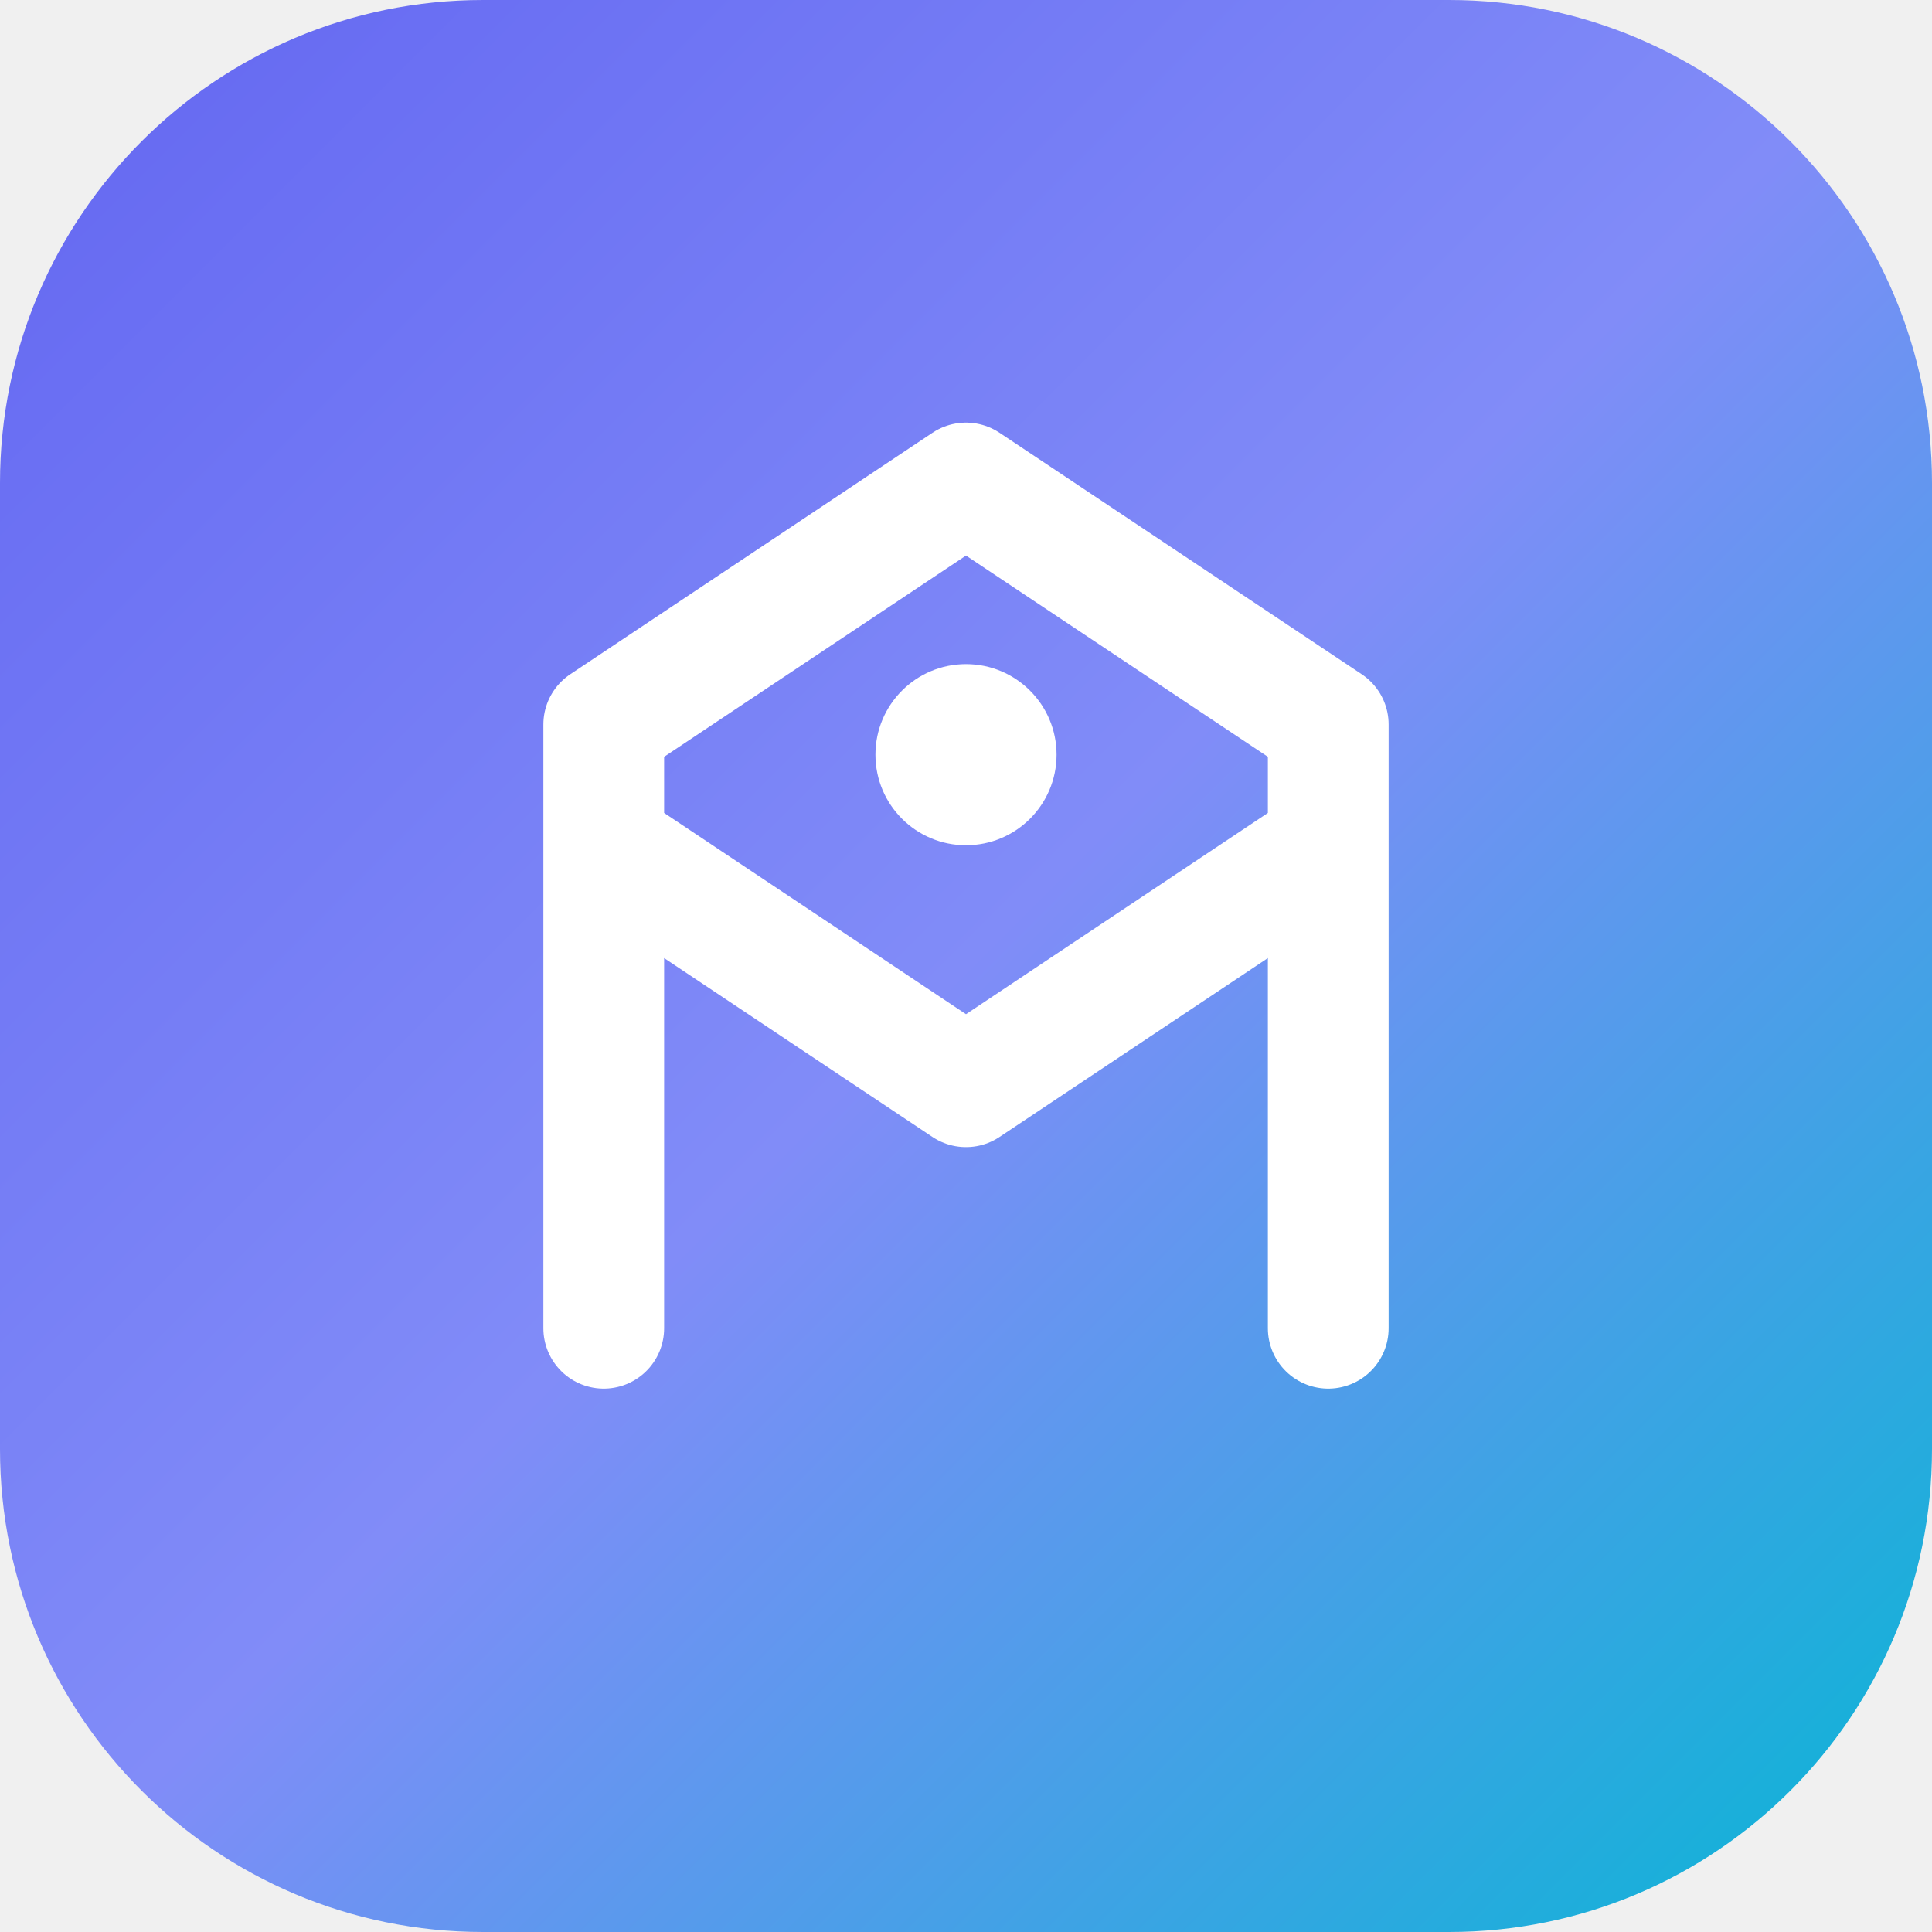
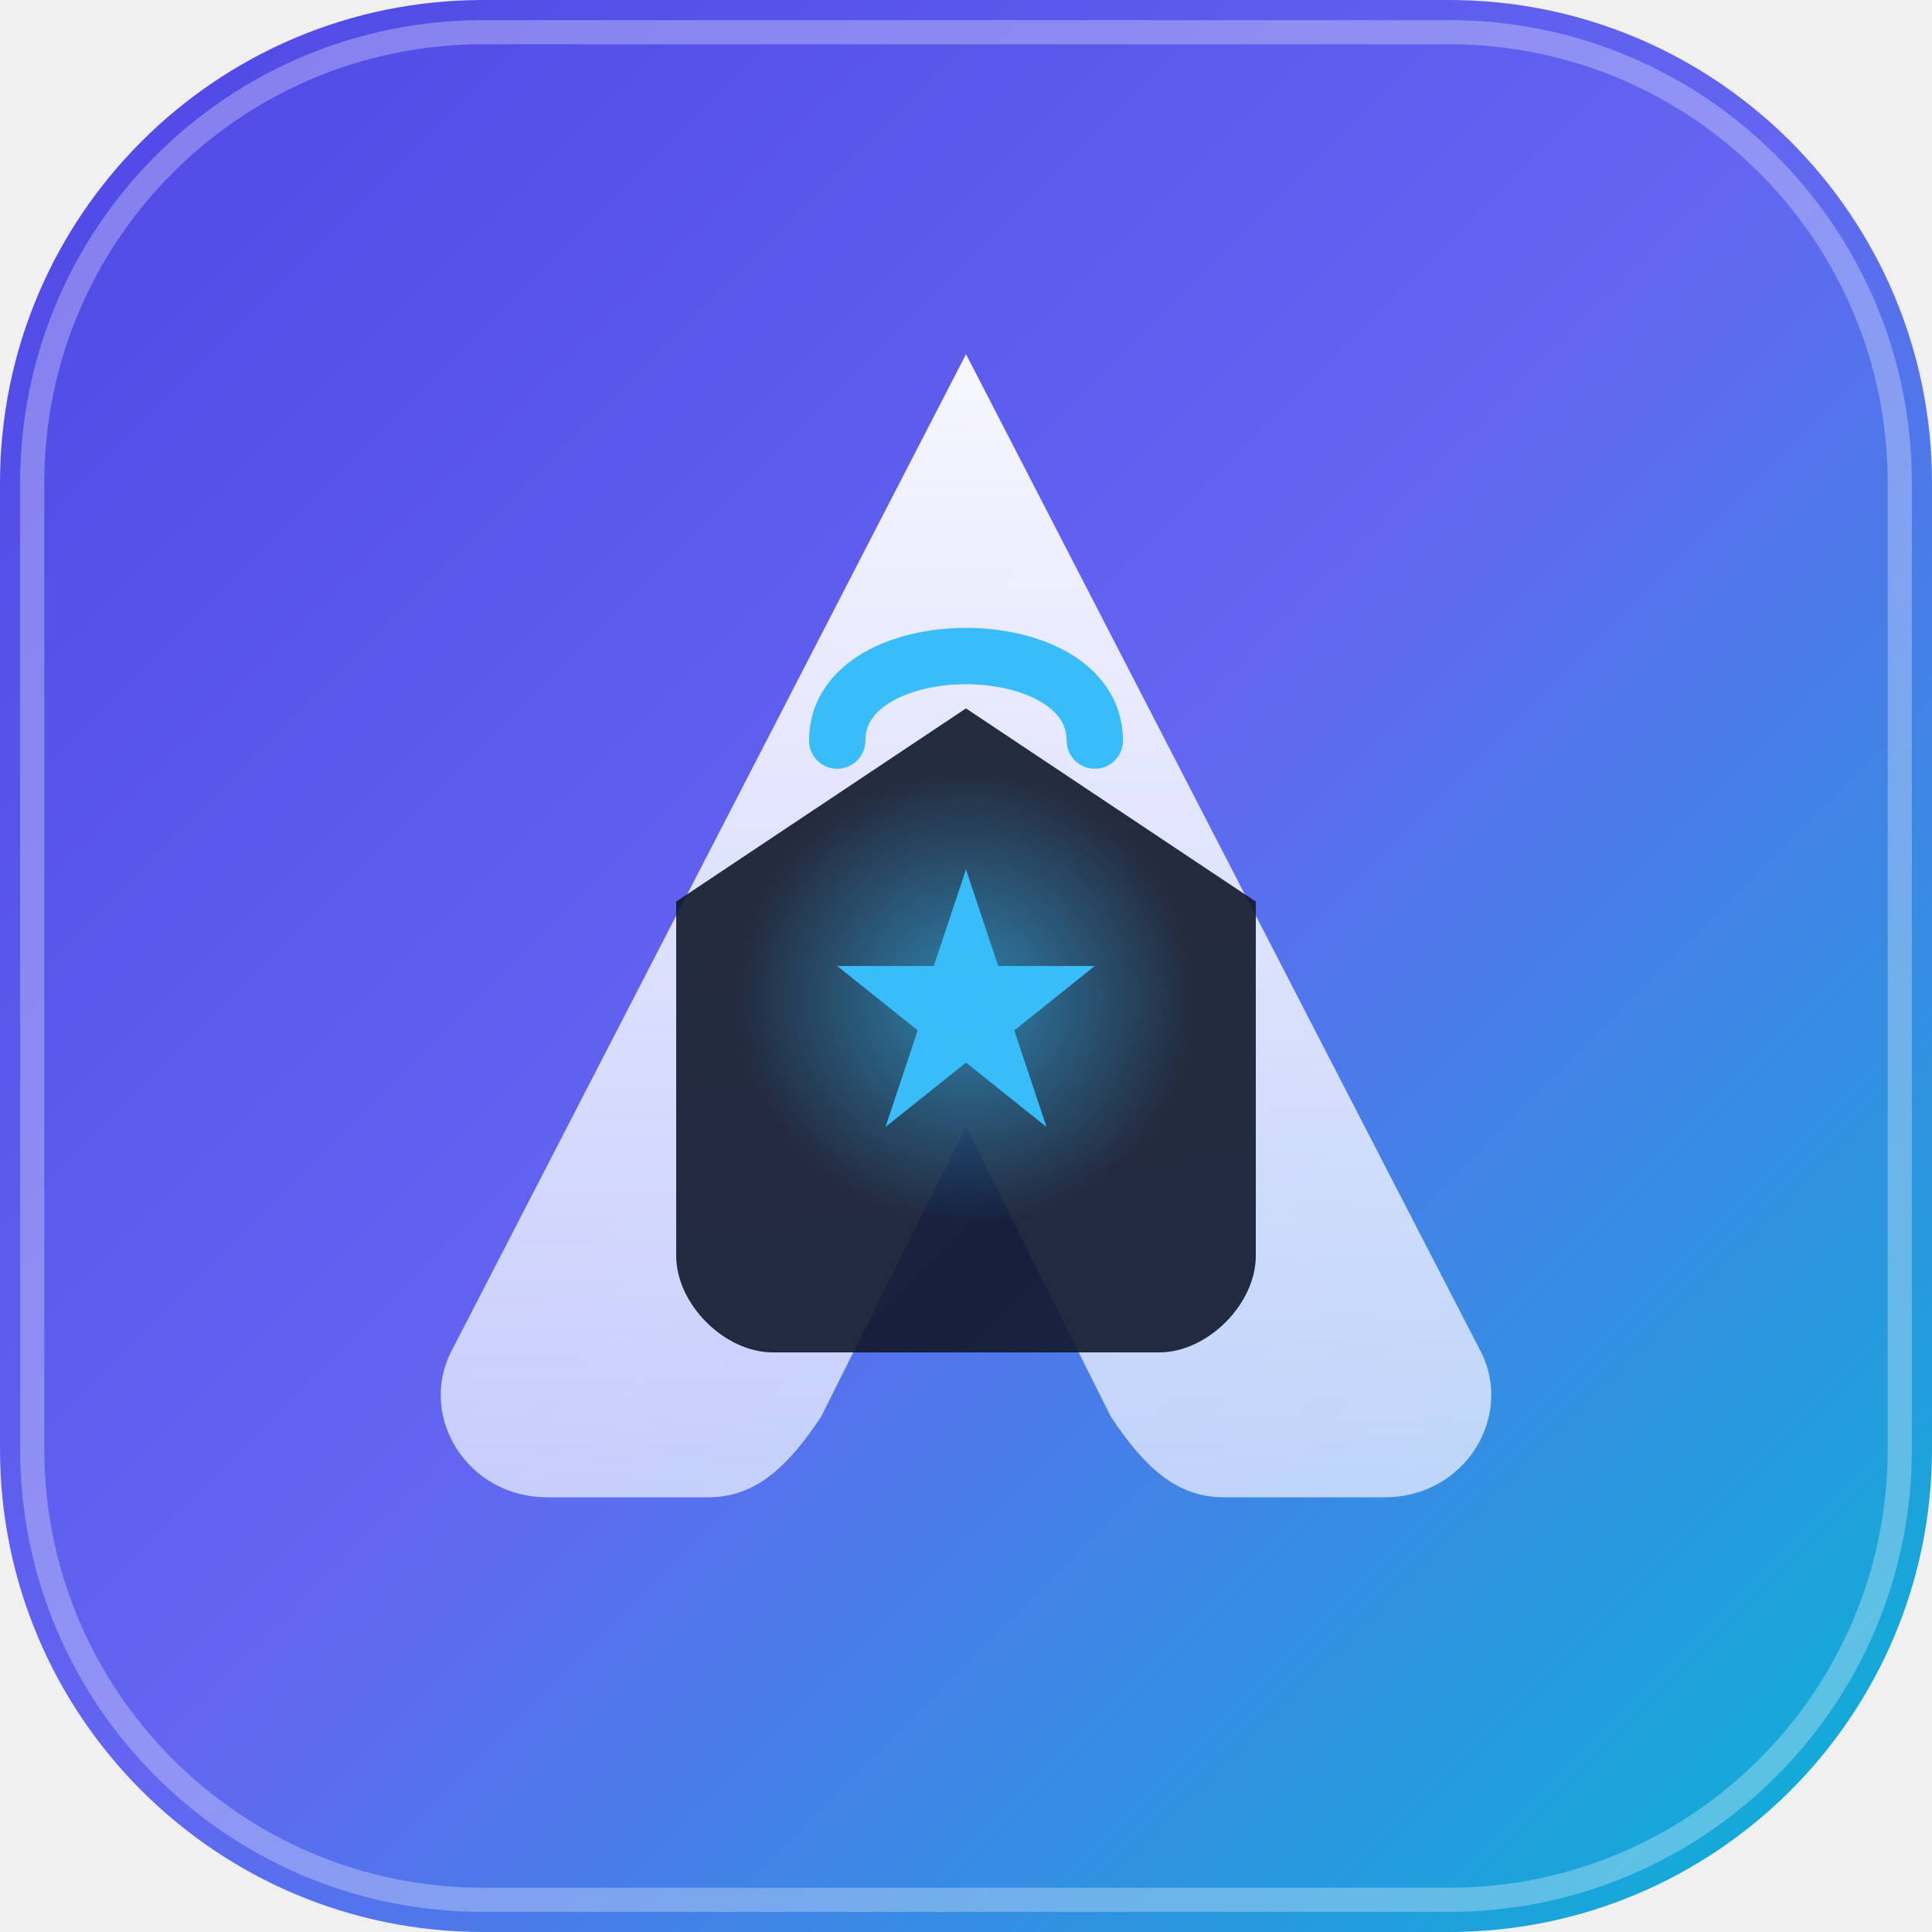
- <svg xmlns="http://www.w3.org/2000/svg" viewBox="0 0 64 64" width="64" height="64">
+ <svg xmlns="http://www.w3.org/2000/svg" viewBox="0 0 120 120" width="120" height="120">
  <defs>
-     <linearGradient id="logoGrad" x1="0%" y1="0%" x2="100%" y2="100%">
-       <stop offset="0%" stop-color="#6366f1" />
-       <stop offset="50%" stop-color="#818cf8" />
+     <linearGradient id="bgGlow" x1="0%" y1="0%" x2="100%" y2="100%">
+       <stop offset="0%" stop-color="#4f46e5" />
+       <stop offset="50%" stop-color="#6366f1" />
      <stop offset="100%" stop-color="#06b6d4" />
    </linearGradient>
+     <linearGradient id="shieldGrad" x1="0%" y1="0%" x2="0%" y2="100%">
+       <stop offset="0%" stop-color="#ffffff" stop-opacity="0.95" />
+       <stop offset="100%" stop-color="#e0e7ff" stop-opacity="0.8" />
+     </linearGradient>
+     <radialGradient id="sparkleGlow" cx="50%" cy="50%" r="50%">
+       <stop offset="0%" stop-color="#38bdf8" stop-opacity="1" />
+       <stop offset="100%" stop-color="#38bdf8" stop-opacity="0" />
+     </radialGradient>
  </defs>
-   <rect width="64" height="64" rx="16" fill="url(#logoGrad)" />
-   <path d="M20 44V24L32 16L44 24V44M20 28L32 36L44 28" fill="none" stroke="#ffffff" stroke-width="4" stroke-linecap="round" stroke-linejoin="round" />
-   <circle cx="32" cy="25" r="3" fill="#ffffff" />
+   <rect width="120" height="120" rx="30" fill="url(#bgGlow)" />
+   <rect width="116" height="116" x="2" y="2" rx="28" fill="none" stroke="#ffffff" stroke-width="1.5" stroke-opacity="0.3" />
+   <path d="M60 22 L28 84 C26 88 29 93 34 93 L44 93 C47 93 49 91 51 88 L60 70 L69 88 C71 91 73 93 76 93 L86 93 C91 93 94 88 92 84 Z" fill="url(#shieldGrad)" />
+   <path d="M42 56 L60 44 L78 56 L78 78 C78 81 75 84 72 84 L48 84 C45 84 42 81 42 78 Z" fill="#0f172a" opacity="0.9" />
+   <path d="M52 46 C52 39 68 39 68 46" fill="none" stroke="#38bdf8" stroke-width="3.5" stroke-linecap="round" />
+   <polygon points="60,54 62,60 68,60 63,64 65,70 60,66 55,70 57,64 52,60 58,60" fill="#38bdf8" />
+   <circle cx="60" cy="62" r="14" fill="url(#sparkleGlow)" opacity="0.6" />
</svg>
